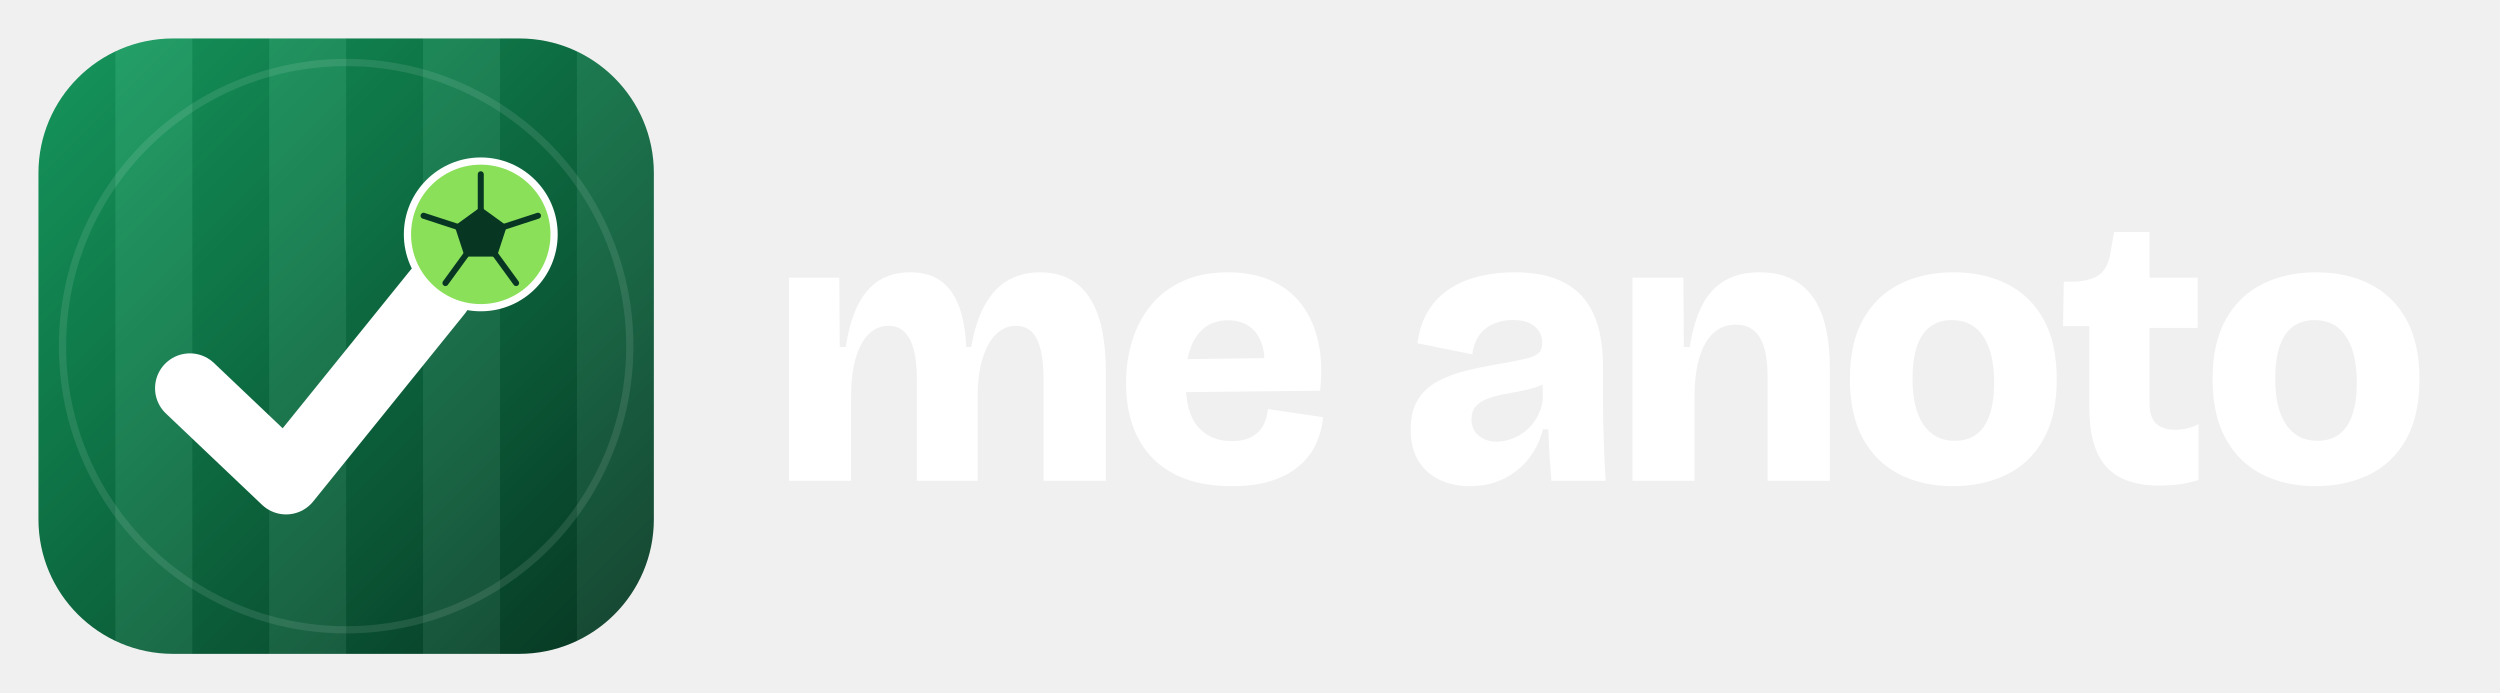
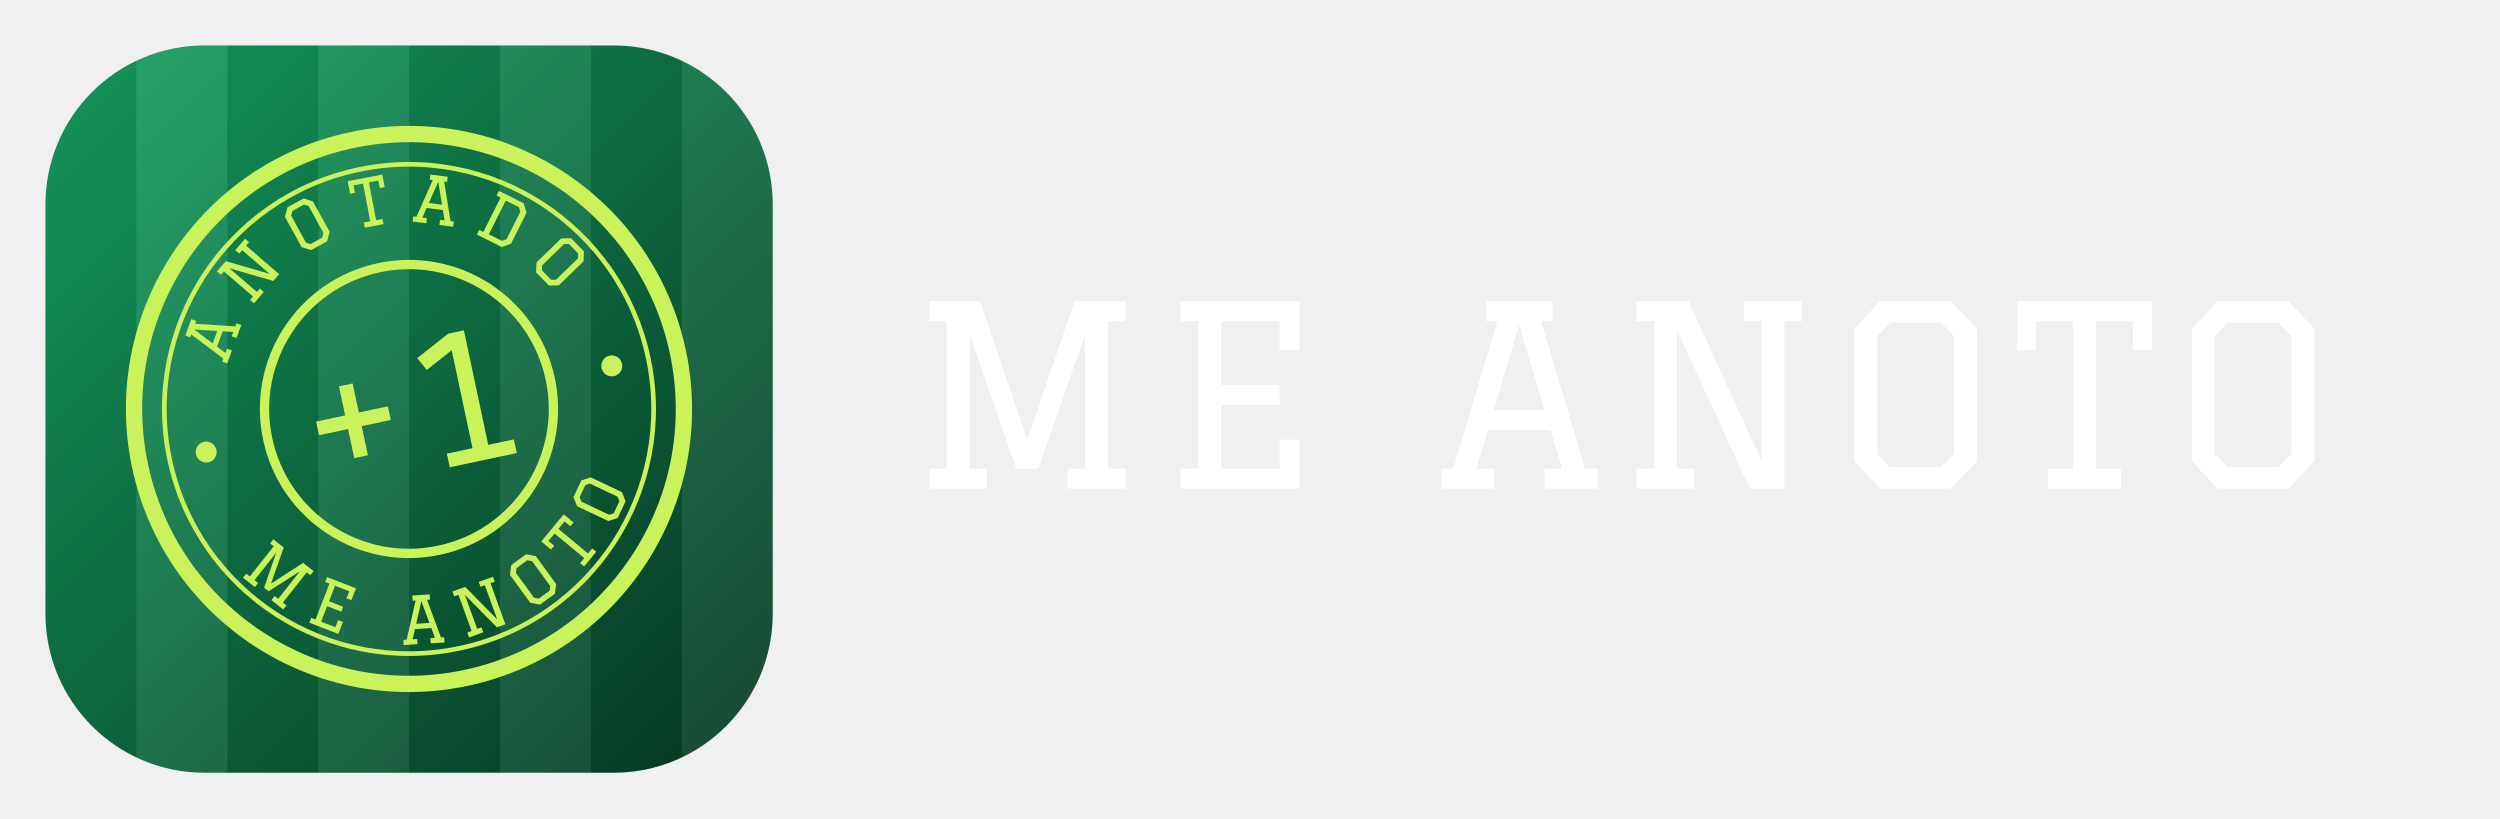
- <svg xmlns="http://www.w3.org/2000/svg" viewBox="0 0 1300 360" role="img" aria-label="Me Anoto">
+ <svg xmlns="http://www.w3.org/2000/svg" viewBox="0 0 1100 360" role="img" aria-label="Me Anoto">
  <g transform="translate(20 20) scale(0.625)">
    <defs>
      <linearGradient id="pasto" x1="0" y1="0" x2="1" y2="1">
        <stop offset="0" stop-color="#17a062" />
        <stop offset=".38" stop-color="#0f7a4a" />
        <stop offset=".78" stop-color="#0a4f31" />
        <stop offset="1" stop-color="#073722" />
      </linearGradient>
      <clipPath id="forma">
        <rect width="512" height="512" rx="112" />
      </clipPath>
    </defs>
    <g clip-path="url(#forma)">
      <rect width="512" height="512" fill="url(#pasto)" />
-       <rect x="0" y="0" width="64" height="512" fill="rgba(0,0,0,.06)" />
-       <rect x="64" y="0" width="64" height="512" fill="rgba(255,255,255,.06)" />
-       <rect x="128" y="0" width="64" height="512" fill="rgba(0,0,0,.06)" />
-       <rect x="192" y="0" width="64" height="512" fill="rgba(255,255,255,.06)" />
-       <rect x="256" y="0" width="64" height="512" fill="rgba(0,0,0,.06)" />
-       <rect x="320" y="0" width="64" height="512" fill="rgba(255,255,255,.06)" />
-       <rect x="384" y="0" width="64" height="512" fill="rgba(0,0,0,.06)" />
-       <rect x="448" y="0" width="64" height="512" fill="rgba(255,255,255,.06)" />
-       <circle cx="256" cy="256" r="236" fill="none" stroke="rgba(255,255,255,.10)" stroke-width="6" />
+       <rect x="0" y="0" width="64" height="512" fill="rgba(0,0,0,.07)" />
+       <rect x="64" y="0" width="64" height="512" fill="rgba(255,255,255,.07)" />
+       <rect x="128" y="0" width="64" height="512" fill="rgba(0,0,0,.07)" />
+       <rect x="192" y="0" width="64" height="512" fill="rgba(255,255,255,.07)" />
+       <rect x="256" y="0" width="64" height="512" fill="rgba(0,0,0,.07)" />
+       <rect x="320" y="0" width="64" height="512" fill="rgba(255,255,255,.07)" />
+       <rect x="384" y="0" width="64" height="512" fill="rgba(0,0,0,.07)" />
+       <rect x="448" y="0" width="64" height="512" fill="rgba(255,255,255,.07)" />
    </g>
-     <g transform="translate(-20 15)">
-       <path d="M146 276 L226 352 L352 196" fill="none" stroke="#ffffff" stroke-width="58" stroke-linecap="round" stroke-linejoin="round" />
-       <circle cx="388" cy="148" r="64" fill="#ffffff" />
-       <circle cx="388" cy="148" r="58" fill="#8be05a" />
-       <g stroke="#073722" stroke-width="5" stroke-linecap="round">
-         <line x1="388.0" y1="127.0" x2="388.0" y2="98.0" />
-         <line x1="408.0" y1="141.5" x2="435.6" y2="132.5" />
-         <line x1="400.3" y1="165.0" x2="417.4" y2="188.5" />
-         <line x1="375.7" y1="165.0" x2="358.6" y2="188.5" />
-         <line x1="368.0" y1="141.5" x2="340.4" y2="132.5" />
+     <g transform="translate(46 46) scale(.82) rotate(-12 256 256)">
+       <g fill="#c9f25b" stroke="none">
+         <circle cx="256" cy="256" r="236" fill="none" stroke="#c9f25b" stroke-width="14" />
+         <circle cx="256" cy="256" r="210" fill="none" stroke="#c9f25b" stroke-width="4" />
+         <path transform="translate(120.78 170.47) rotate(-57.69) translate(-18.40 0) scale(0.56)" d="M19.50 -75.00H46.20V-67.00H41.60L59.20 -8.00H64.20V0.00H43.00V-8.00H50.00L45.40 -23.40H20.30L15.70 -8.00H22.70V0.00H1.50V-8.00H6.50L24.10 -67.00H19.50ZM32.80 -65.50 22.70 -31.40H43.00Z" />
+         <path transform="translate(159.20 128.60) rotate(-37.23) translate(-22.74 0) scale(0.56)" d="M53.40 0.00 24.20 -63.60V-8.00H31.20V0.00H8.00V-8.00H15.00V-67.00H8.00V-75.00H28.80L58.00 -11.30V-67.00H51.00V-75.00H74.20V-67.00H67.20V0.00Z" />
+         <path transform="translate(209.65 102.86) rotate(-16.84) translate(-18.20 0) scale(0.56)" d="M18.40 0.00 8.00 -11.00V-64.00L18.40 -75.00H46.60L57.00 -64.00V-11.00L46.60 0.00ZM22.30 -8.60H42.60L47.80 -13.90V-61.10L42.70 -66.40H22.40L17.20 -61.10V-13.90Z" />
+         <path transform="translate(259.42 96.04) rotate(1.22) translate(-16.24 0) scale(0.56)" d="M43.60 0.00H14.40V-8.00H24.40V-67.00H9.60V-55.40H2.00V-75.00H56.00V-55.40H48.40V-67.00H33.60V-8.00H43.60Z" />
+         <path transform="translate(309.03 105.04) rotate(19.36) translate(-18.40 0) scale(0.56)" d="M19.50 -75.00H46.20V-67.00H41.60L59.20 -8.00H64.20V0.00H43.00V-8.00H50.00L45.40 -23.40H20.30L15.70 -8.00H22.70V0.00H1.50V-8.00H6.50L24.10 -67.00H19.50ZM32.80 -65.50 22.70 -31.40H43.00Z" />
+         <path transform="translate(355.80 130.94) rotate(38.59) translate(-19.32 0) scale(0.56)" d="M8.00 -75.00H50.60L61.00 -64.00V-11.00L50.60 0.00H8.00V-8.00H15.00V-67.00H8.00ZM24.20 -8.60H46.60L51.80 -13.90V-61.10L46.70 -66.40H24.20Z" />
+         <path transform="translate(391.33 170.64) rotate(57.76) translate(-18.20 0) scale(0.56)" d="M18.40 0.00 8.00 -11.00V-64.00L18.40 -75.00H46.60L57.00 -64.00V-11.00L46.60 0.00ZM22.30 -8.60H42.60L47.80 -13.90V-61.10L42.70 -66.40H22.40L17.20 -61.10V-13.90Z" />
+         <path transform="translate(100.55 385.00) rotate(50.31) translate(-26.49 0) scale(0.56)" d="M8.00 -75.00H28.40L47.30 -19.40L66.20 -75.00H86.60V-67.00H79.60V-8.00H86.60V0.00H63.40V-8.00H70.40V-61.70L51.70 -8.00H42.90L24.20 -61.70V-8.00H31.20V0.00H8.00V-8.00H15.00V-67.00H8.00Z" />
+         <path transform="translate(145.36 425.01) rotate(33.21) translate(-17.81 0) scale(0.56)" d="M8.00 -75.00H55.60V-55.40H47.60V-67.00H24.20V-41.50H47.60V-33.50H24.20V-8.00H47.60V-19.60H55.60V0.00H8.00V-8.00H15.00V-67.00H8.00Z" />
+         <path transform="translate(226.82 455.88) rotate(8.31) translate(-18.40 0) scale(0.56)" d="M19.50 -75.00H46.20V-67.00H41.60L59.20 -8.00H64.20V0.00H43.00V-8.00H50.00L45.40 -23.40H20.30L15.70 -8.00H22.70V0.00H1.50V-8.00H6.50L24.10 -67.00H19.50ZM32.80 -65.50 22.70 -31.40H43.00Z" />
+         <path transform="translate(283.76 456.08) rotate(-7.90) translate(-22.74 0) scale(0.56)" d="M53.40 0.00 24.20 -63.60V-8.00H31.20V0.00H8.00V-8.00H15.00V-67.00H8.00V-75.00H28.80L58.00 -11.30V-67.00H51.00V-75.00H74.20V-67.00H67.20V0.00Z" />
+         <path transform="translate(338.32 440.47) rotate(-24.05) translate(-18.20 0) scale(0.56)" d="M18.40 0.00 8.00 -11.00V-64.00L18.40 -75.00H46.60L57.00 -64.00V-11.00L46.60 0.00ZM22.30 -8.60H42.60L47.80 -13.90V-61.10L42.70 -66.40H22.40L17.20 -61.10V-13.90Z" />
+         <path transform="translate(381.35 414.40) rotate(-38.36) translate(-16.24 0) scale(0.56)" d="M43.60 0.00H14.40V-8.00H24.40V-67.00H9.60V-55.40H2.00V-75.00H56.00V-55.40H48.40V-67.00H33.60V-8.00H43.60Z" />
+         <path transform="translate(416.61 378.51) rotate(-52.66) translate(-18.20 0) scale(0.56)" d="M18.40 0.00 8.00 -11.00V-64.00L18.40 -75.00H46.60L57.00 -64.00V-11.00L46.60 0.00ZM22.30 -8.60H42.60L47.80 -13.90V-61.10L42.70 -66.40H22.40L17.20 -61.10V-13.90Z" />
+         <circle cx="78" cy="256" r="9" />
+         <circle cx="434" cy="256" r="9" />
+         <circle cx="256" cy="256" r="124" fill="none" stroke="#c9f25b" stroke-width="8" />
+         <g transform="translate(158.50 312.25) scale(1.5)">
+           <path transform="translate(0.00 0)" d="M28.50 -16.50V-33.50H11.50V-41.50H28.50V-58.50H36.50V-41.50H53.50V-33.50H36.50V-16.50Z" />
+           <path transform="translate(65.00 0)" d="M30.90 -75.00H40.10V-8.00H55.10V0.00H15.90V-8.00H30.90V-65.30L14.60 -57.20L10.70 -65.00Z" />
+         </g>
      </g>
-       <polygon points="388.0,127.0 408.0,141.5 400.3,165.0 375.7,165.0 368.0,141.5" fill="#073722" stroke="#073722" stroke-width="3" stroke-linejoin="round" />
    </g>
  </g>
-   <g transform="translate(400 250) scale(0.2)">
-     <path d="M51.428 0.0V-320.999V-528.0H182.143L183.285 -347.856H198.714Q209.714 -416.428 231.642 -459Q253.571 -501.571 287.214 -521.786Q320.856 -542.0 366.571 -542.0Q414.285 -542.0 444.999 -520.357Q475.714 -498.714 492.428 -455.928Q509.142 -413.142 512.142 -347.856H525.285Q537.427 -417.142 561.999 -459.714Q586.57 -502.286 622.57 -522.143Q658.57 -542.0 703.57 -542.0Q746.856 -542.0 778.856 -525.571Q810.856 -509.143 832.499 -476.572Q854.141 -444 864.713 -394.786Q875.284 -345.572 875.284 -280.572V0.0H713.284V-263.144Q713.284 -309.715 705.641 -340.929Q697.999 -372.143 682.142 -387.5Q666.285 -402.857 641.142 -402.857Q611.713 -402.857 589.428 -380.786Q567.142 -358.714 554.499 -317.428Q541.856 -276.142 541.856 -218.428V0.0H383.856V-263.144Q383.856 -310.858 375.642 -341.429Q367.428 -372 351.071 -387.429Q334.714 -402.857 310.142 -402.857Q281.142 -402.857 259.357 -382.071Q237.571 -361.286 225.214 -320Q212.857 -278.714 212.857 -218.428V0.0Z M1202.428 14.0Q1132.571 14.0 1081.214 -5.214Q1029.857 -24.429 995.714 -59.929Q961.571 -95.429 944.643 -144.572Q927.714 -193.714 927.714 -253.571Q927.714 -314 944.5 -366.571Q961.285 -419.143 994.357 -458.5Q1027.428 -497.857 1077.071 -519.929Q1126.714 -542.0 1191.857 -542.0Q1257 -542.0 1305.5 -520.214Q1354 -498.428 1384.714 -457.571Q1415.428 -416.714 1427.642 -360.286Q1439.856 -303.857 1432.285 -234.143L1031.571 -229.857V-315.572L1327.141 -319.429L1284.999 -275.286Q1291.571 -323.571 1280.928 -355.071Q1270.285 -386.571 1247.428 -401.928Q1224.571 -417.286 1193 -417.286Q1157.142 -417.286 1132.285 -398.286Q1107.428 -379.286 1095 -343.929Q1082.571 -308.571 1082.571 -258.714Q1082.571 -177.143 1114.714 -140.143Q1146.857 -103.143 1202.285 -103.143Q1228 -103.143 1245.142 -110Q1262.285 -116.857 1273.142 -128.357Q1283.999 -139.857 1289.428 -154.929Q1294.856 -170 1296.714 -186.429L1440.142 -165.286Q1436.857 -130.001 1422.5 -97.858Q1408.143 -65.715 1380.143 -40.572Q1352.143 -15.429 1308.5 -0.714Q1264.857 14.0 1202.428 14.0Z M1821.286 14.0Q1779 14.0 1744.143 -2Q1709.286 -18 1688.571 -50.643Q1667.857 -83.286 1667.857 -133.428Q1667.857 -180.143 1686 -210.071Q1704.143 -240.0 1737 -257.929Q1769.857 -275.857 1813.285 -286.5Q1856.714 -297.143 1906.856 -305.286Q1945.714 -312.429 1967.999 -317.571Q1990.285 -322.714 2000.071 -331.857Q2009.857 -341.0 2009.857 -357.857Q2009.857 -384.571 1990.357 -401.286Q1970.857 -418 1933 -418Q1907.571 -418 1885 -408.857Q1862.428 -399.714 1847.285 -380.071Q1832.143 -360.428 1828 -328.714L1685.143 -357.571Q1692.285 -408.571 1714.714 -443.785Q1737.142 -479 1771.642 -500.786Q1806.142 -522.571 1848.785 -532.286Q1891.428 -542.0 1937.857 -542.0Q2017.428 -542.0 2068.142 -514.786Q2118.857 -487.571 2143.357 -433.214Q2167.857 -378.857 2167.857 -297V-210.428Q2167.857 -175.714 2168.714 -140.5Q2169.571 -105.286 2170.999 -70.286Q2172.428 -35.286 2174.714 0.0H2033.571Q2031.285 -28.572 2029 -62.715Q2026.714 -96.858 2025.571 -133.858H2011.571Q2001.857 -92.858 1975.786 -59.072Q1949.714 -25.286 1910.5 -5.643Q1871.286 14.0 1821.286 14.0ZM1891.714 -101.714Q1909.285 -101.714 1928.214 -108.214Q1947.143 -114.714 1964.357 -127.714Q1981.571 -140.714 1994.285 -161.5Q2007 -182.286 2011.571 -210.429L2010.428 -266.428L2034 -264.857Q2019.714 -252.429 1998.643 -245.0Q1977.571 -237.571 1954.286 -233.357Q1931.0 -229.143 1908.071 -224.643Q1885.143 -220.143 1866.571 -212.929Q1848 -205.714 1836.928 -193.5Q1825.857 -181.286 1825.857 -159.857Q1825.857 -132.714 1844.643 -117.214Q1863.428 -101.714 1891.714 -101.714Z M2244.428 0.0V-309.857V-528.0H2376.857L2378 -347.856H2393.428Q2403.428 -413.285 2425.714 -456.357Q2447.999 -499.428 2484.999 -520.714Q2521.999 -542.0 2574.999 -542.0Q2664.999 -542.0 2711.356 -480.429Q2757.713 -418.857 2757.713 -288.715V0.0H2595.713V-269.429Q2595.713 -340 2575.213 -373Q2554.714 -406 2512.999 -406Q2478.428 -406 2454.571 -383.857Q2430.714 -361.714 2418.285 -319.857Q2405.857 -278 2405.857 -217.856V0.0Z M3077.714 14.0Q2998.857 14.0 2938.428 -16.786Q2878 -47.571 2843.857 -109.357Q2809.714 -171.143 2809.714 -264.143Q2809.714 -358.857 2844.5 -420.357Q2879.286 -481.857 2940.214 -511.929Q3001.143 -542.0 3079 -542.0Q3158.714 -542.0 3219.214 -511.214Q3279.714 -480.429 3313.642 -418.929Q3347.571 -357.429 3347.571 -264.0Q3347.571 -168.143 3312.214 -106.357Q3276.857 -44.571 3215.642 -15.286Q3154.428 14.0 3077.714 14.0ZM3082.285 -103.857Q3116.142 -103.857 3138.857 -120.786Q3161.571 -137.714 3173.142 -171.714Q3184.714 -205.714 3184.714 -254.429Q3184.714 -307.0 3172.142 -343.071Q3159.571 -379.143 3135.357 -398.429Q3111.142 -417.714 3074.571 -417.714Q3041.714 -417.714 3018.714 -400.786Q2995.714 -383.857 2984.143 -349.857Q2972.571 -315.857 2972.571 -266.143Q2972.571 -186.714 3001.357 -145.286Q3030.143 -103.857 3082.285 -103.857Z M3614.571 12.571Q3521 12.571 3476.642 -36.071Q3432.285 -84.714 3432.285 -189.857V-402.0H3364L3365.714 -517.714H3398.427Q3443.285 -521.143 3463.571 -540.357Q3483.857 -559.572 3488.714 -602.43L3496.714 -646.714H3588.857V-528.0H3713.857V-397.429H3588.857V-200.286Q3588.857 -164.571 3606.214 -148.571Q3623.571 -132.571 3655.142 -132.571Q3672 -132.571 3688.142 -136.571Q3704.285 -140.571 3716.142 -147.571V-2.0Q3684.571 7.571 3659.142 10.071Q3633.714 12.571 3614.571 12.571Z M4020.714 14.0Q3941.857 14.0 3881.428 -16.786Q3821 -47.571 3786.857 -109.357Q3752.714 -171.143 3752.714 -264.143Q3752.714 -358.857 3787.5 -420.357Q3822.286 -481.857 3883.214 -511.929Q3944.143 -542.0 4022 -542.0Q4101.714 -542.0 4162.214 -511.214Q4222.714 -480.429 4256.642 -418.929Q4290.571 -357.429 4290.571 -264.0Q4290.571 -168.143 4255.214 -106.357Q4219.857 -44.571 4158.642 -15.286Q4097.428 14.0 4020.714 14.0ZM4025.285 -103.857Q4059.142 -103.857 4081.857 -120.786Q4104.571 -137.714 4116.142 -171.714Q4127.714 -205.714 4127.714 -254.429Q4127.714 -307.0 4115.142 -343.071Q4102.571 -379.143 4078.357 -398.429Q4054.142 -417.714 4017.571 -417.714Q3984.714 -417.714 3961.714 -400.786Q3938.714 -383.857 3927.143 -349.857Q3915.571 -315.857 3915.571 -266.143Q3915.571 -186.714 3944.357 -145.286Q3973.143 -103.857 4025.285 -103.857Z" fill="#ffffff" />
+   <g transform="translate(400 215) scale(1.1)" fill="#ffffff">
+     <path transform="translate(0.00 0)" d="M8.00 -75.00H28.40L47.30 -19.40L66.20 -75.00H86.60V-67.00H79.60V-8.00H86.60V0.00H63.40V-8.00H70.40V-61.70L51.70 -8.00H42.90L24.20 -61.70V-8.00H31.20V0.00H8.00V-8.00H15.00V-67.00H8.00Z" />
+     <path transform="translate(100.60 0)" d="M8.00 -75.00H55.60V-55.40H47.60V-67.00H24.20V-41.50H47.60V-33.50H24.20V-8.00H47.60V-19.60H55.60V0.00H8.00V-8.00H15.00V-67.00H8.00Z" />
+     <path transform="translate(211.20 0)" d="M19.50 -75.00H46.20V-67.00H41.60L59.20 -8.00H64.20V0.00H43.00V-8.00H50.00L45.40 -23.40H20.30L15.70 -8.00H22.70V0.00H1.50V-8.00H6.50L24.10 -67.00H19.50ZM32.80 -65.50 22.70 -31.40H43.00Z" />
+     <path transform="translate(282.90 0)" d="M53.40 0.00 24.20 -63.60V-8.00H31.20V0.00H8.00V-8.00H15.00V-67.00H8.00V-75.00H28.80L58.00 -11.30V-67.00H51.00V-75.00H74.20V-67.00H67.20V0.00Z" />
+     <path transform="translate(370.10 0)" d="M18.40 0.00 8.00 -11.00V-64.00L18.40 -75.00H46.60L57.00 -64.00V-11.00L46.60 0.00ZM22.30 -8.60H42.60L47.80 -13.90V-61.10L42.70 -66.40H22.40L17.20 -61.10V-13.90Z" />
+     <path transform="translate(441.10 0)" d="M43.60 0.00H14.40V-8.00H24.40V-67.00H9.60V-55.40H2.00V-75.00H56.00V-55.40H48.40V-67.00H33.60V-8.00H43.60Z" />
+     <path transform="translate(505.10 0)" d="M18.40 0.00 8.00 -11.00V-64.00L18.40 -75.00H46.60L57.00 -64.00V-11.00L46.60 0.00ZM22.30 -8.60H42.60L47.80 -13.90V-61.10L42.70 -66.40H22.40L17.20 -61.10V-13.90Z" />
  </g>
</svg>
